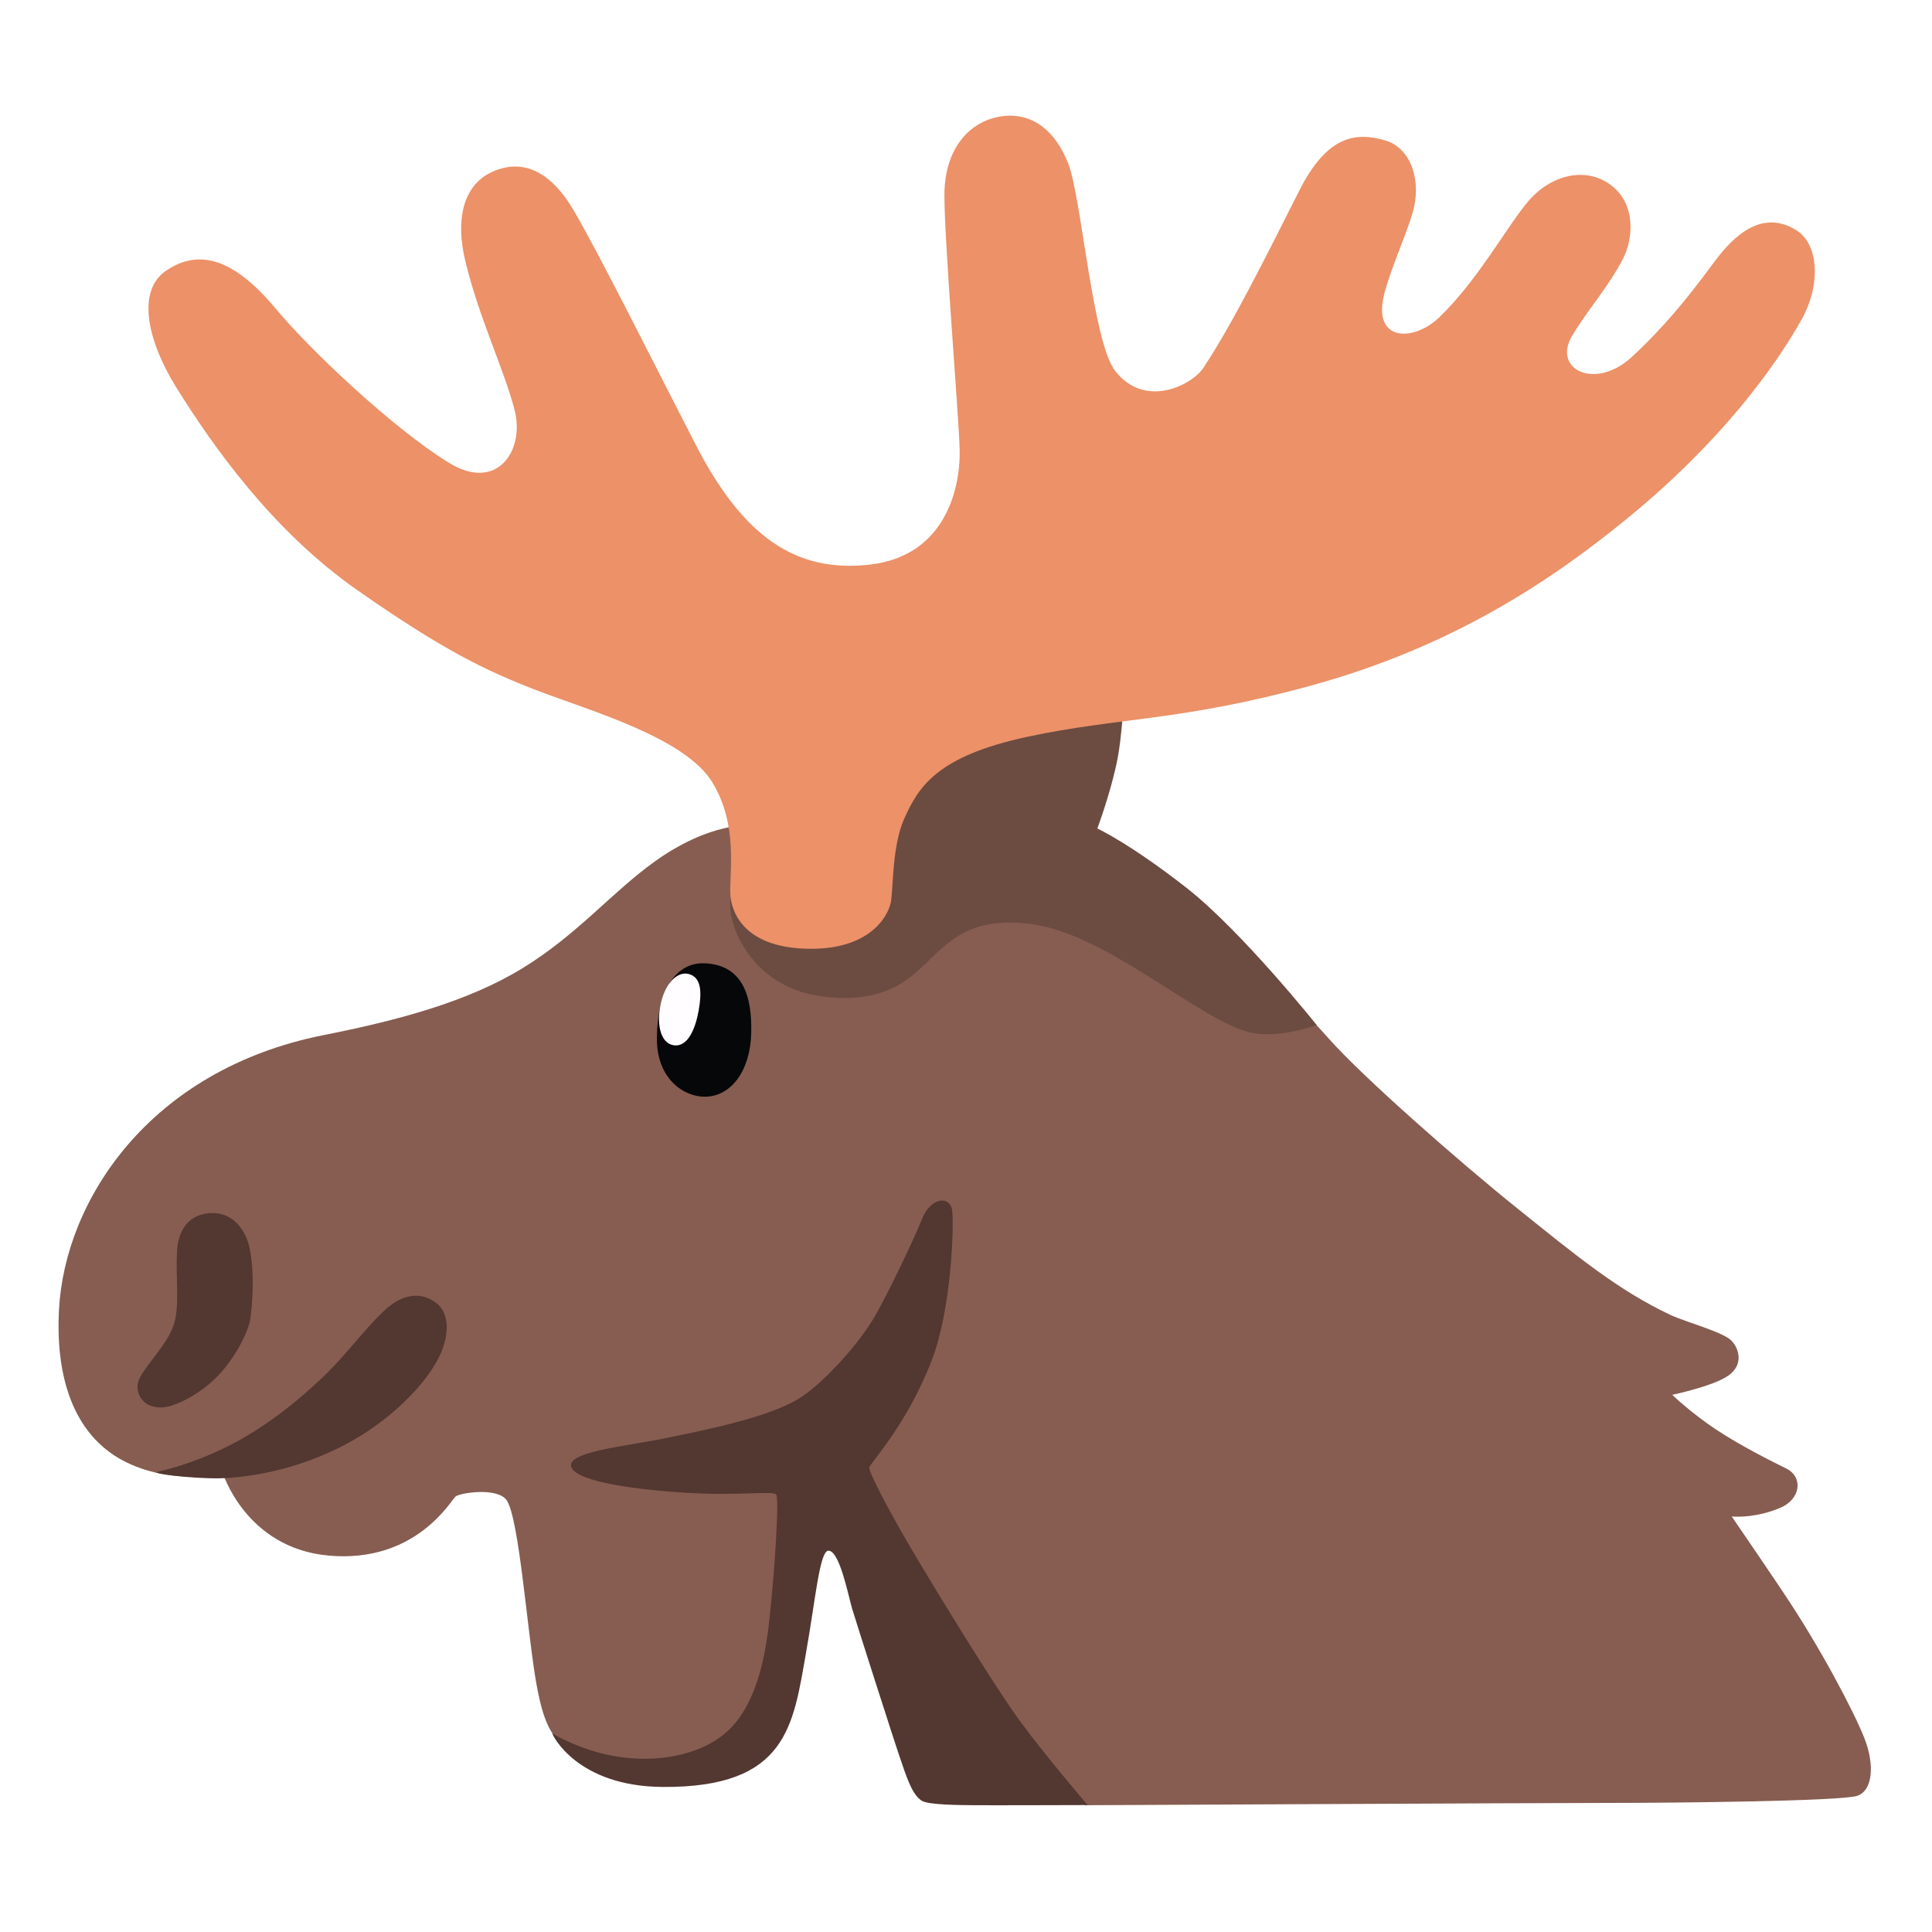
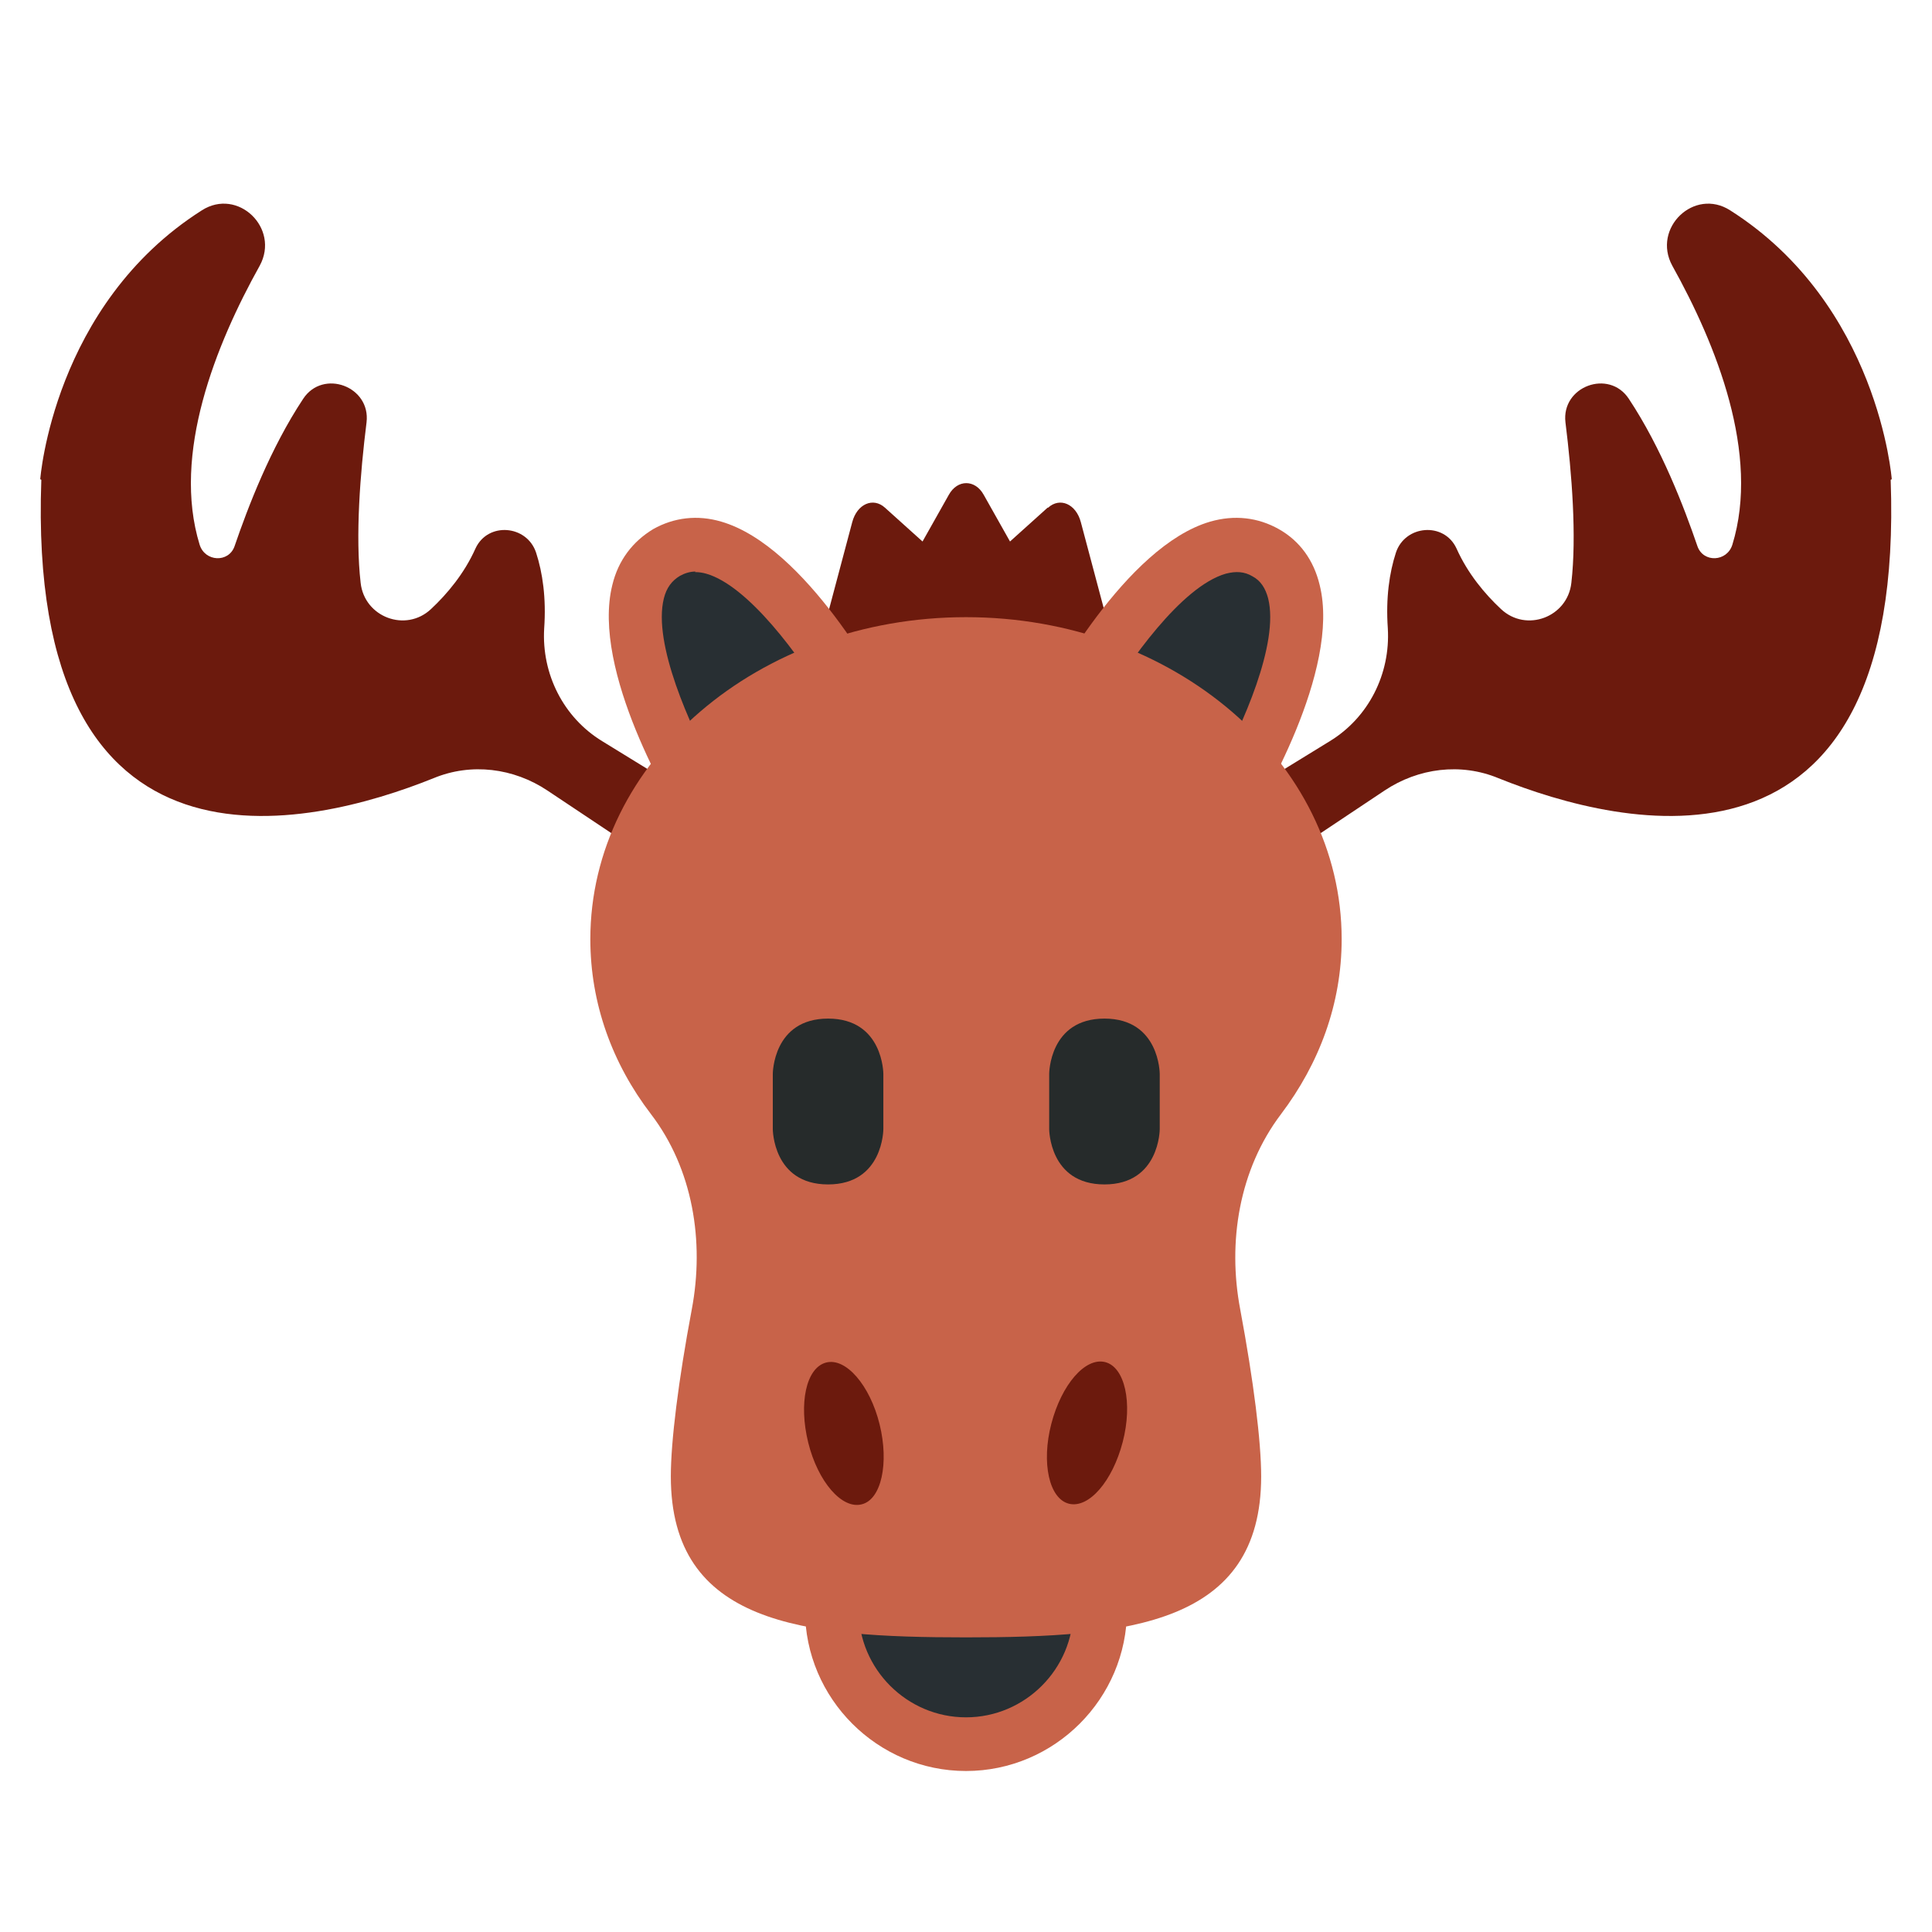
- <svg xmlns="http://www.w3.org/2000/svg" xml:space="preserve" style="enable-background:new 0 0 128 128" viewBox="0 0 128 128">
-   <path d="M49.75 54.67s-2.69-.24-6.39 2.42c-2.84 2.04-5.13 4.85-8.75 7.06-3.62 2.22-8.27 3.46-13.18 4.43C9.85 70.89 4.3 79.57 3.91 86.74c-.27 4.92 1.21 8.59 4.52 10.17 3.26 1.55 6.31.63 6.31.63s1.53 5.02 7.02 5.52c5.79.53 8.12-3.66 8.42-3.91.3-.25 2.74-.62 3.37.22.85 1.15 1.39 8.9 2 12.26.6 3.26 1.3 4.06 3.52 4.88s8.26 1.54 10.13-1.26 4.43-14.7 4.43-14.7l3.38 2.33s14.11 16.72 14.92 16.72c.82 0 29.76-.15 34.43-.15s15.63-.12 16.68-.47c1.05-.35 1.17-2.1.47-3.85s-2.87-5.93-5.45-9.76c-1.53-2.28-3.33-4.9-3.33-4.9s1.46.16 3.19-.56c1.4-.58 1.55-2.05.44-2.61-.71-.35-2.91-1.43-4.62-2.56s-2.95-2.33-2.95-2.33 2.69-.56 3.7-1.26c1.03-.71.76-1.78.21-2.34s-3.03-1.23-4-1.68c-3.48-1.63-6.25-3.92-10.22-7.11-3.69-2.96-10.2-8.66-12.49-11.26S82 62.85 82 62.85s-9.99-5.29-15.61-6.54c-9.23-2.06-16.64-1.64-16.64-1.64z" style="fill:#875d51" />
-   <path d="M13.74 80.39c-1.38.17-1.89 1.27-1.99 2.26-.17 1.85.24 3.95-.31 5.32s-2.11 2.81-2.3 3.64c-.2.91.58 1.89 1.99 1.58.7-.15 2.17-.85 3.33-2.06 1.16-1.22 2.02-2.96 2.13-3.77.27-2.13.15-3.76-.07-4.74-.2-.93-.99-2.45-2.78-2.23zM10.36 97.53c.5-.12 2.27-.51 4.51-1.6 2.61-1.27 4.84-3.09 6.54-4.71 1.78-1.7 3.42-4.08 4.71-4.91 1.16-.74 2.15-.51 2.86.08.52.43.87 1.38.39 2.84-.65 1.99-3.24 4.74-6.39 6.42s-6.07 2.13-7.75 2.26c-1.69.14-4.87-.21-4.87-.38z" style="fill:#533731" />
-   <path d="M72.7 54.89s.92-2.44 1.35-4.67c.48-2.54.96-10.66-.35-13.06-1.31-2.4-10.49 2.58-16.13 8.59-4.64 4.94-8.37 13.16-8.37 13.16s-.6-.65-.8.61c-.28 1.75 1.4 5.77 5.82 6.46 3.58.56 5.39-.67 6.24-1.36 1.89-1.54 2.96-3.66 6.9-3.49 1.97.08 4.15.75 7.88 3.04 3.73 2.29 6.01 3.96 7.82 4.28 1.81.32 4.18-.53 4.18-.53s-4.94-6.2-8.62-9.09c-3.78-2.96-5.92-3.94-5.92-3.94z" style="fill:#6c4b41" />
-   <path d="M37.83 97.06c-.02.99 3.68 1.6 7.65 1.84 3.4.21 5.59-.13 5.93.1.26.17-.15 5.52-.33 7.26-.21 2.08-.56 6.82-3.36 8.83-1.93 1.39-4.75 1.72-7.32 1.2-1.81-.37-3.26-1.12-3.81-1.45 0 .11 1.64 3.52 7.33 3.55 8.25.05 8.63-4.07 9.49-8.94.6-3.36.89-6.67 1.46-6.71.74-.06 1.32 2.92 1.58 3.82.27.9 2.81 8.85 3.18 9.91.37 1.06.77 2.44 1.45 2.84.46.27 2.45.28 3.47.29 1.07.01 7.51-.01 7.51-.01s-2.86-3.33-4.56-5.67c-1.7-2.34-5.51-8.57-7.13-11.32-1.53-2.59-2.83-5.11-2.78-5.38.05-.27 2.52-2.85 4.16-7.15 1.29-3.37 1.47-8.95 1.33-9.9-.14-.96-1.43-.88-2.01.63-.36.94-2.32 5.13-3.26 6.66-1.1 1.8-3.44 4.36-4.98 5.26-2.08 1.22-6.16 2.03-8.48 2.51-2.56.55-6.5.89-6.52 1.83z" style="fill:#533731" />
-   <path d="M46.69 63.82c-1.93-.08-3.15 1.82-3.17 4.96-.02 2.71 1.81 3.93 3.26 3.88 1.65-.06 2.92-1.68 2.99-4.2.07-2.48-.57-4.53-3.08-4.64z" style="fill:#060708" />
-   <path d="M46.29 66.94c-.21 1.19-.71 2.45-1.65 2.31-.94-.14-1.17-1.53-.83-2.89.34-1.36 1.15-2.01 1.82-1.83.85.22.87 1.23.66 2.41z" style="fill:#fffdff" />
-   <path d="M48.39 59.28c.03.6.42 3.58 5.36 3.58 3.99 0 5.16-2.26 5.29-3.19.14-.97.08-3.66.86-5.41.95-2.13 2.16-4.16 8.19-5.45 6.02-1.29 10.19-1.03 18.74-3.38 9.45-2.59 15.99-7 20.99-11.09 6.19-5.06 9.77-10.01 11.54-13.17 1.29-2.31 1.14-4.98-.34-5.91-2.58-1.63-4.61.96-5.57 2.26-1.63 2.21-3.22 4.17-5.34 6.13-2.44 2.25-5.29.81-3.95-1.41 1.13-1.87 2.36-3.15 3.38-5.12.63-1.23.9-3.55-.79-4.84s-4-.68-5.46 1.01c-1.41 1.63-3.32 5.21-5.93 7.73-1.69 1.63-4.44 1.65-3.66-1.5.4-1.61 1.38-3.74 1.88-5.39.62-2.03-.02-4.35-1.88-4.85-1.86-.51-3.75-.34-5.61 3.33-1.97 3.88-4.27 8.59-6.36 11.76-.76 1.15-3.88 2.74-5.85.2-1.49-1.92-2.22-11.4-3.09-13.69-.86-2.25-2.4-3.4-4.31-3.19-2.13.24-3.91 2.04-3.91 5.24s.96 14.69 1.01 16.88c.06 2.19-.74 7.01-5.97 7.6-4.91.55-8.39-1.86-11.54-7.99-3.15-6.13-6.21-12.27-7.99-15.36-1.58-2.76-3.49-3.6-5.52-2.65-1.98.94-2.35 3.31-1.74 5.85.9 3.77 2.53 7.09 3.26 9.85s-1.16 5.5-4.32 3.56c-3.74-2.29-9.25-7.53-11.44-10.16-2.47-2.97-4.89-4.29-7.38-2.53-1.74 1.24-1.38 4.29.79 7.77 2.36 3.78 6.3 9.4 11.93 13.34s8.5 5.35 12.04 6.7c3.55 1.35 9.68 3.1 11.48 6.02 1.77 2.88 1.12 6.07 1.21 7.47z" style="fill:#ec9168" />
+ <svg xmlns="http://www.w3.org/2000/svg" viewBox="0 0 36 36">
+   <path fill="#6c1a0d" d="M.75 8.93s.24-3.25 3.01-5.01c.67-.43 1.46.33 1.08 1.03-.82 1.47-1.64 3.51-1.12 5.2.1.32.54.34.65.03.25-.73.67-1.83 1.28-2.75.37-.56 1.26-.23 1.18.44-.12.96-.21 2.12-.11 2.99.07.64.84.93 1.31.49.3-.28.62-.66.83-1.13.23-.5.96-.44 1.13.08.12.37.19.84.15 1.41-.05.85.36 1.66 1.08 2.1l2.05 1.26-1.15.94-1.92-1.28c-.63-.42-1.42-.52-2.12-.23-2.31.93-7.59 2.22-7.31-5.56Zm34.5 0s-.24-3.25-3.01-5.01c-.67-.43-1.46.33-1.08 1.03.82 1.47 1.64 3.51 1.12 5.2-.1.32-.54.34-.65.03-.25-.73-.67-1.83-1.28-2.75-.37-.56-1.26-.23-1.18.44.12.96.21 2.12.11 2.99-.07.64-.84.93-1.31.49-.3-.28-.62-.66-.83-1.13-.23-.5-.96-.44-1.13.08-.12.37-.19.84-.15 1.41.05.85-.36 1.66-1.08 2.1l-2.05 1.26 1.15.94 1.92-1.28c.63-.42 1.42-.52 2.12-.23 2.31.93 7.59 2.22 7.31-5.56Zm-15.73.53-.7.63-.49-.87c-.16-.29-.49-.29-.65 0l-.49.87-.7-.63c-.22-.2-.52-.07-.61.27L15.01 13h6l-.87-3.27c-.09-.34-.39-.47-.61-.27Z" />
+   <path fill="#282f33" d="M13.15 15.06s-2.37-3.81-.72-4.76 3.73 3.06 3.73 3.06z" />
+   <path fill="#c86349" d="m12.97 15.73-.25-.41c-.18-.28-1.71-2.82-1.31-4.42.11-.46.38-.81.76-1.04.39-.22.83-.27 1.27-.14 1.58.46 3 3.1 3.15 3.4l.22.43-3.85 2.18Zm-.01-5.08c-.1 0-.2.03-.29.08-.15.09-.25.22-.3.42-.21.84.49 2.38.95 3.23l2.15-1.21c-.58-.98-1.54-2.26-2.31-2.48a.761.761 0 0 0-.21-.03Z" />
+   <path fill="#282f33" d="M22.85 15.06s2.37-3.81.72-4.76-3.73 3.06-3.73 3.06z" />
+   <path fill="#c86349" d="m23.03 15.73-3.85-2.18.22-.43c.16-.3 1.57-2.94 3.15-3.4.45-.13.89-.08 1.28.14s.65.58.76 1.04c.4 1.6-1.14 4.14-1.31 4.42l-.25.41Zm-2.5-2.56 2.15 1.21c.47-.86 1.16-2.39.95-3.23-.05-.19-.14-.33-.29-.41-.15-.09-.31-.1-.5-.05-.83.24-1.81 1.64-2.31 2.48Z" />
+   <circle cx="18" cy="30" r="2.5" fill="#282f33" />
+   <path fill="#c86349" d="M18 33c-1.65 0-3-1.35-3-3s1.35-3 3-3 3 1.35 3 3-1.35 3-3 3m0-5c-1.1 0-2 .9-2 2s.9 2 2 2 2-.9 2-2-.9-2-2-2" />
+   <path fill="#c86349" d="M25 17.5c0-3.31-3.13-6-7-6s-7 2.69-7 6c0 1.2.41 2.32 1.13 3.26.78 1.02 1 2.37.76 3.64-.25 1.33-.39 2.46-.39 3.11 0 2.76 2.46 3 5.5 3s5.5-.24 5.5-3c0-.65-.14-1.77-.39-3.11-.24-1.26-.02-2.61.76-3.64.71-.94 1.13-2.05 1.13-3.26" />
+   <path fill="#262b2b" d="M14.4 20.01s0-1.03 1.03-1.03 1.03 1.03 1.03 1.03v1.03s0 1.03-1.03 1.03-1.03-1.03-1.03-1.03v-1.03Zm5.15 0s0-1.03 1.03-1.03 1.03 1.03 1.03 1.03v1.03s0 1.03-1.03 1.03-1.03-1.03-1.03-1.03z" />
+   <path fill="#6c1a0d" d="M16.06 28.03c.36-.09.51-.76.33-1.49s-.63-1.25-1-1.15-.51.76-.33 1.49.63 1.25 1 1.15Zm4.86-1.16c.19-.73.04-1.4-.33-1.49s-.81.42-1 1.15-.04 1.4.33 1.49.81-.42 1-1.15" />
</svg>
